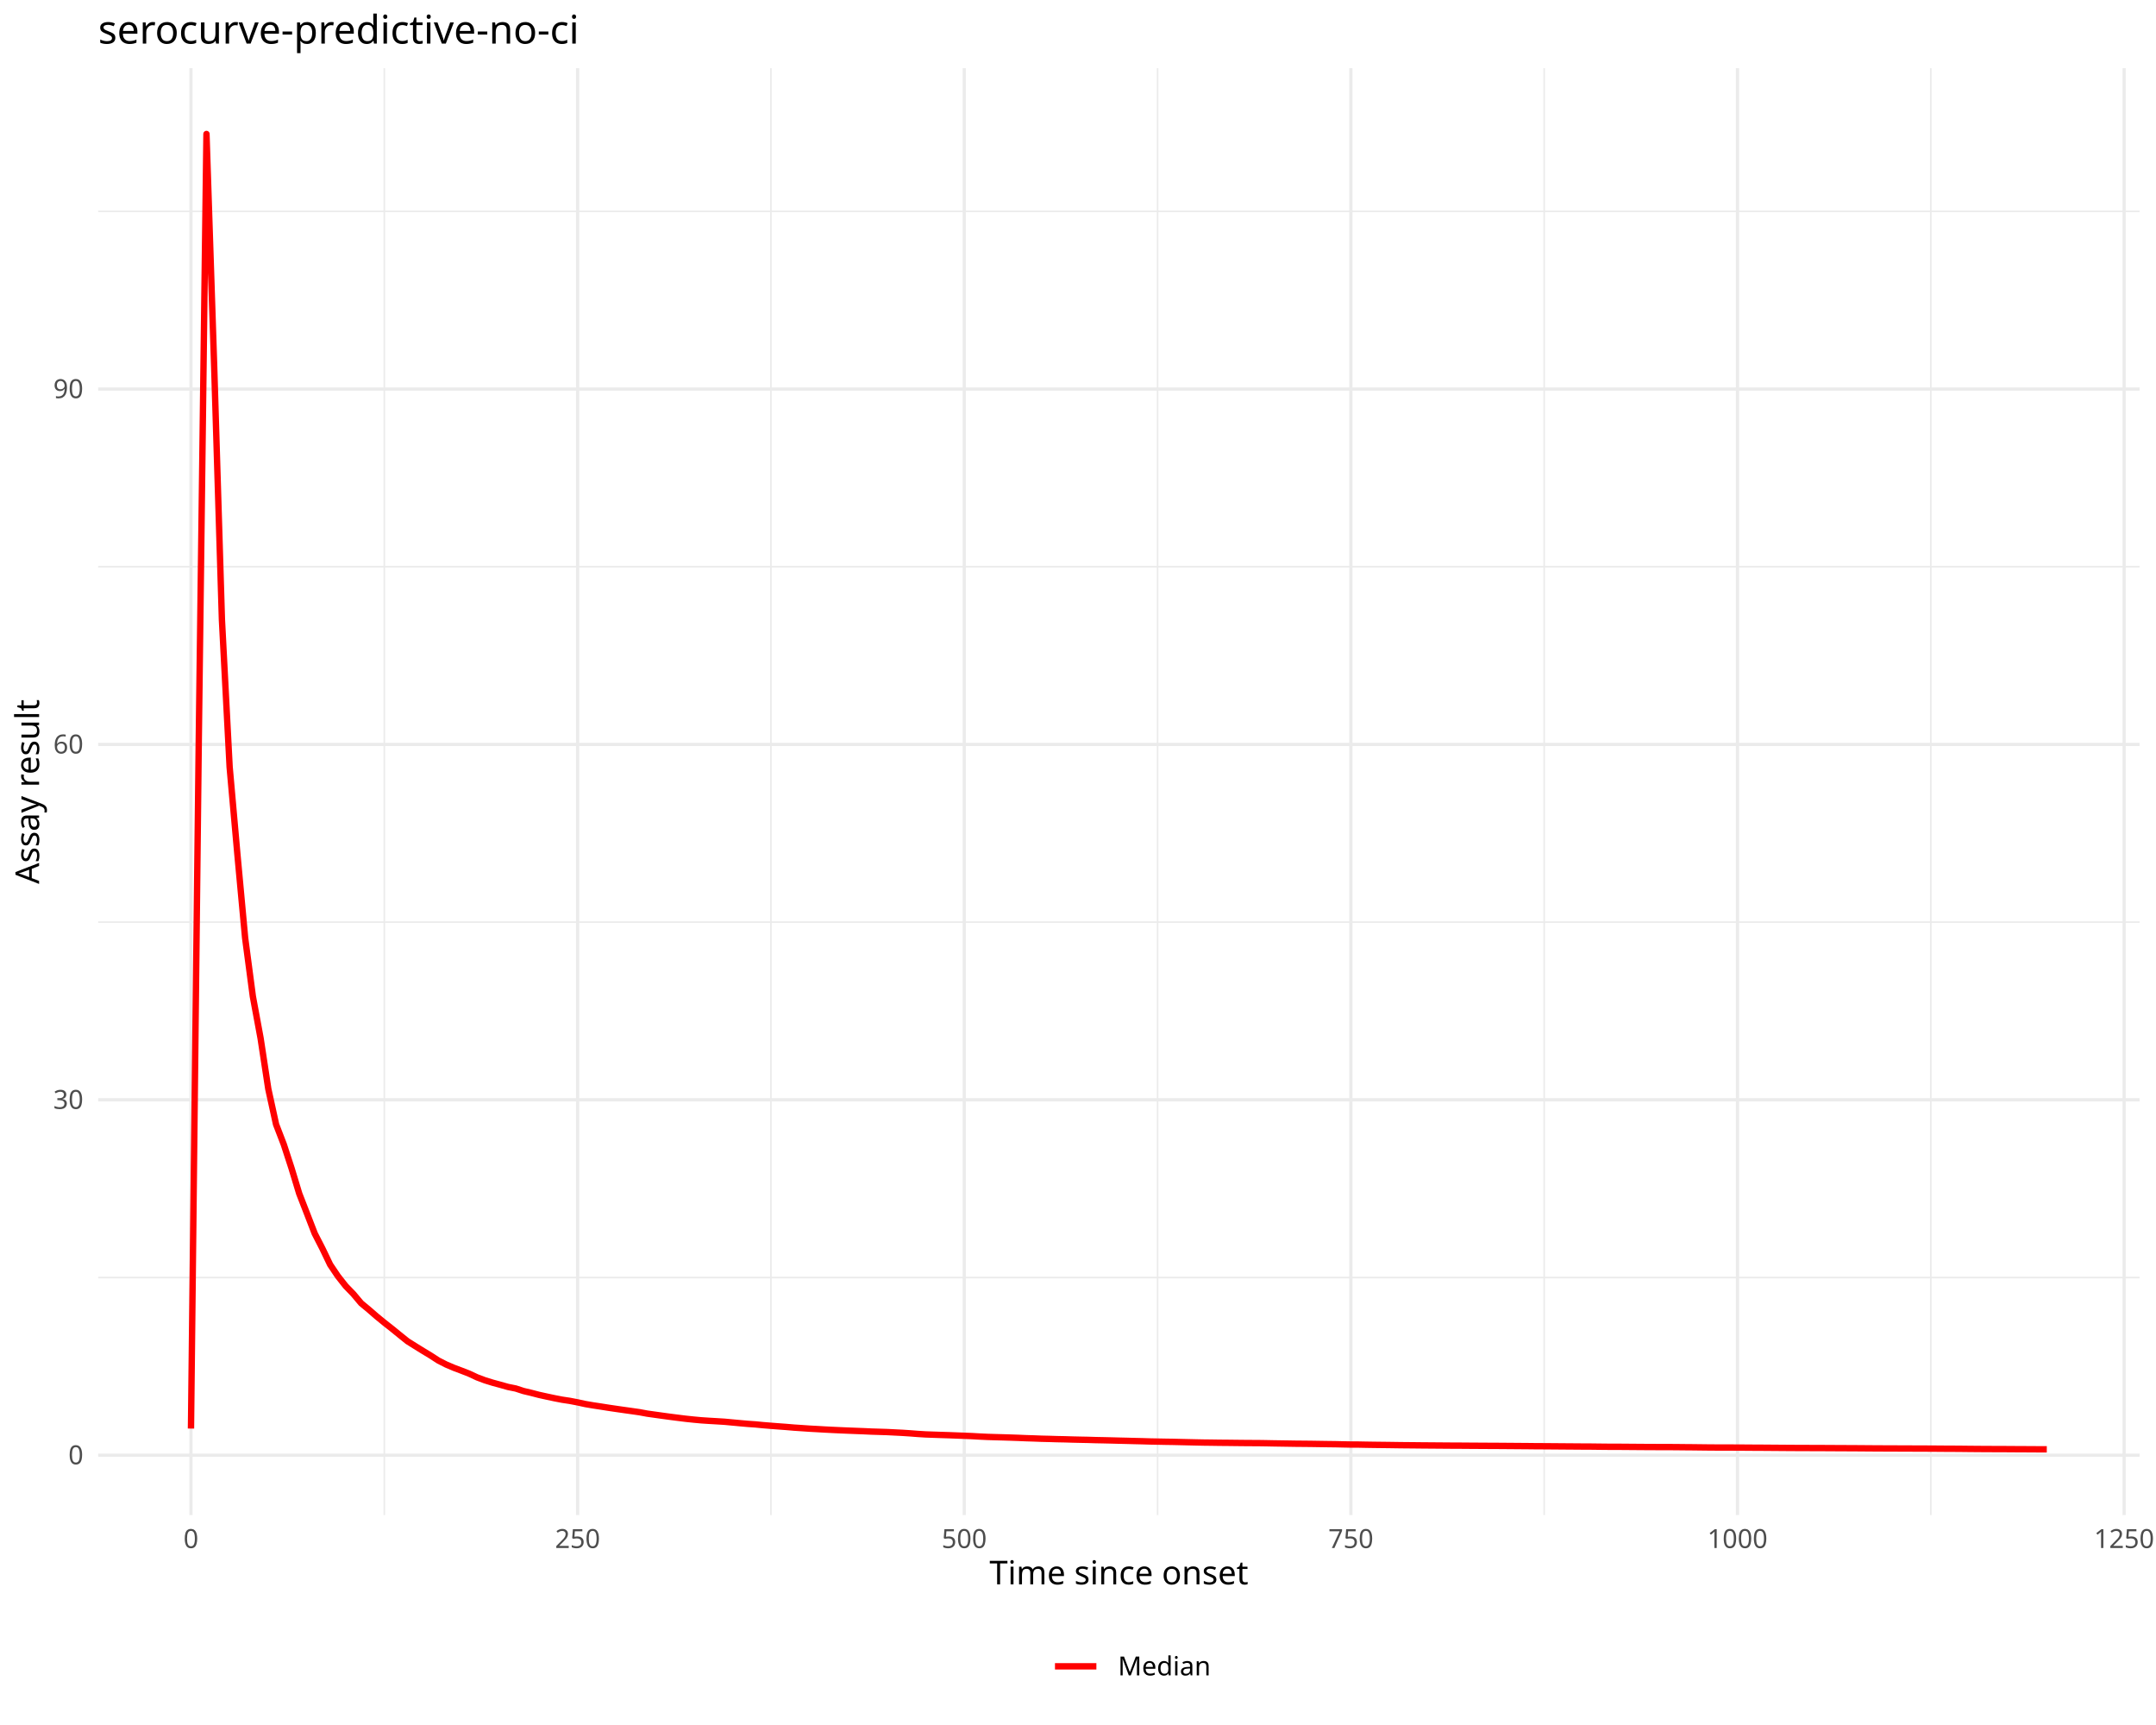
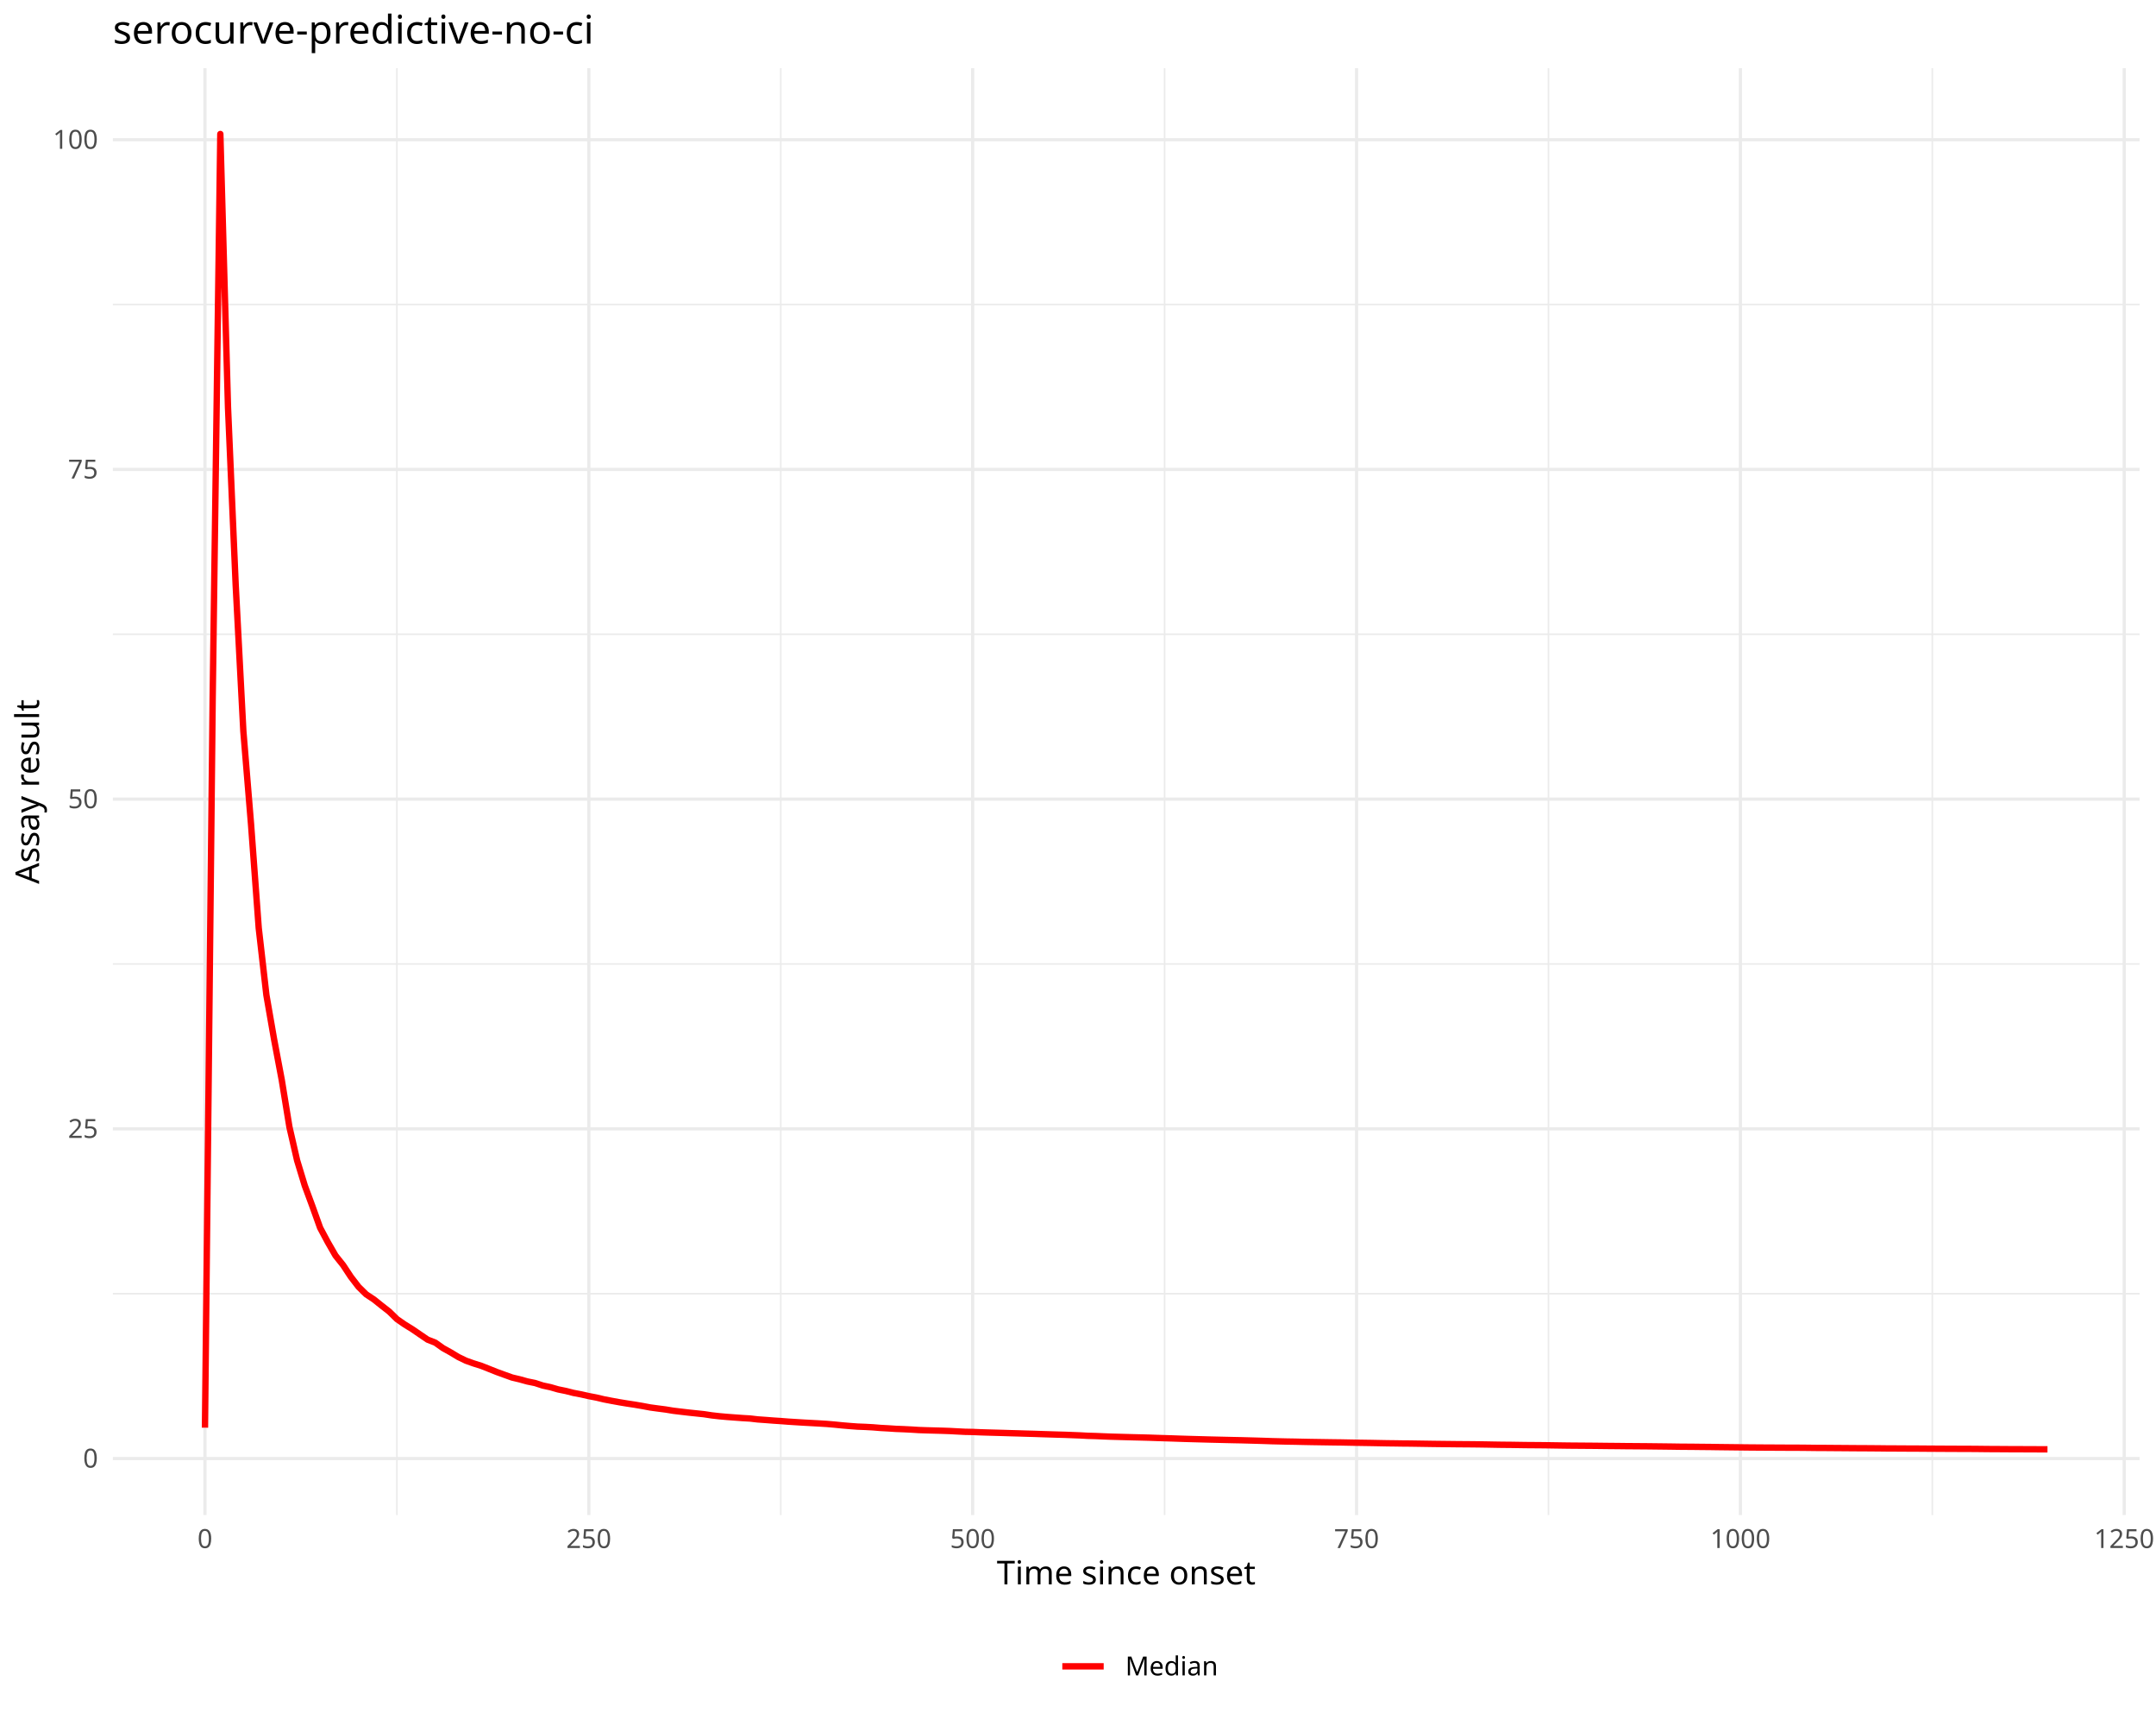
<svg xmlns="http://www.w3.org/2000/svg" class="svglite" data-engine-version="2.0" width="720.00pt" height="576.00pt" viewBox="0 0 720.00 576.00">
  <defs>
    <style type="text/css">
    .svglite line, .svglite polyline, .svglite polygon, .svglite path, .svglite rect, .svglite circle {
      fill: none;
      stroke: #000000;
      stroke-linecap: round;
      stroke-linejoin: round;
      stroke-miterlimit: 10.00;
    }
  </style>
  </defs>
  <rect width="100%" height="100%" style="stroke: none; fill: #FFFFFF;" />
  <defs>
    <clipPath id="cpMC4wMHw3MjAuMDB8MC4wMHw1NzYuMDA=">
      <rect x="0.00" y="0.00" width="720.00" height="576.00" />
    </clipPath>
  </defs>
  <g clip-path="url(#cpMC4wMHw3MjAuMDB8MC4wMHw1NzYuMDA=)">
    <rect x="0.00" y="0.00" width="720.00" height="576.00" style="stroke-width: 1.07; stroke: none; fill: #FFFFFF;" />
  </g>
  <defs>
-     <clipPath id="cpMzIuNzl8NzE0LjUyfDIyLjc4fDUwNS45MQ==">
-       <rect x="32.79" y="22.78" width="681.73" height="483.13" />
+     <clipPath id="cpMzcuNjl8NzE0LjUyfDIyLjc4fDUwNS45MQ==">
+       <rect x="37.69" y="22.78" width="676.83" height="483.13" />
    </clipPath>
  </defs>
-   <g clip-path="url(#cpMzIuNzl8NzE0LjUyfDIyLjc4fDUwNS45MQ==)">
-     <polyline points="32.79,426.58 714.52,426.58 " style="stroke-width: 0.53; stroke: #EBEBEB; stroke-linecap: butt;" />
-     <polyline points="32.79,307.91 714.52,307.91 " style="stroke-width: 0.53; stroke: #EBEBEB; stroke-linecap: butt;" />
-     <polyline points="32.79,189.24 714.52,189.24 " style="stroke-width: 0.53; stroke: #EBEBEB; stroke-linecap: butt;" />
-     <polyline points="32.79,70.57 714.52,70.57 " style="stroke-width: 0.53; stroke: #EBEBEB; stroke-linecap: butt;" />
-     <polyline points="128.34,505.91 128.34,22.78 " style="stroke-width: 0.53; stroke: #EBEBEB; stroke-linecap: butt;" />
-     <polyline points="257.45,505.91 257.45,22.78 " style="stroke-width: 0.53; stroke: #EBEBEB; stroke-linecap: butt;" />
-     <polyline points="386.57,505.91 386.57,22.78 " style="stroke-width: 0.53; stroke: #EBEBEB; stroke-linecap: butt;" />
-     <polyline points="515.68,505.91 515.68,22.78 " style="stroke-width: 0.53; stroke: #EBEBEB; stroke-linecap: butt;" />
-     <polyline points="644.80,505.91 644.80,22.78 " style="stroke-width: 0.53; stroke: #EBEBEB; stroke-linecap: butt;" />
-     <polyline points="32.79,485.91 714.52,485.91 " style="stroke-width: 1.07; stroke: #EBEBEB; stroke-linecap: butt;" />
-     <polyline points="32.79,367.24 714.52,367.24 " style="stroke-width: 1.07; stroke: #EBEBEB; stroke-linecap: butt;" />
-     <polyline points="32.79,248.58 714.52,248.58 " style="stroke-width: 1.07; stroke: #EBEBEB; stroke-linecap: butt;" />
-     <polyline points="32.79,129.91 714.52,129.91 " style="stroke-width: 1.07; stroke: #EBEBEB; stroke-linecap: butt;" />
-     <polyline points="63.78,505.91 63.78,22.78 " style="stroke-width: 1.07; stroke: #EBEBEB; stroke-linecap: butt;" />
-     <polyline points="192.90,505.91 192.90,22.78 " style="stroke-width: 1.07; stroke: #EBEBEB; stroke-linecap: butt;" />
-     <polyline points="322.01,505.91 322.01,22.78 " style="stroke-width: 1.07; stroke: #EBEBEB; stroke-linecap: butt;" />
-     <polyline points="451.13,505.91 451.13,22.78 " style="stroke-width: 1.07; stroke: #EBEBEB; stroke-linecap: butt;" />
-     <polyline points="580.24,505.91 580.24,22.78 " style="stroke-width: 1.07; stroke: #EBEBEB; stroke-linecap: butt;" />
-     <polyline points="709.36,505.91 709.36,22.78 " style="stroke-width: 1.07; stroke: #EBEBEB; stroke-linecap: butt;" />
-     <polyline points="63.78,477.02 66.36,248.77 68.95,44.74 71.53,122.49 74.11,206.91 76.69,256.15 79.27,285.17 81.86,313.17 84.44,332.72 87.02,346.66 89.60,363.62 92.19,375.44 94.77,382.14 97.35,390.06 99.93,398.57 102.52,405.22 105.10,411.89 107.68,416.92 110.26,422.29 112.84,426.12 115.43,429.41 118.01,432.08 120.59,435.15 123.17,437.29 125.76,439.54 128.34,441.65 130.92,443.68 133.50,445.78 136.09,447.86 138.67,449.48 141.25,451.08 143.83,452.64 146.41,454.31 149.00,455.63 151.58,456.73 154.16,457.70 156.74,458.71 159.33,459.92 161.91,460.89 164.49,461.69 167.07,462.39 169.66,463.12 172.24,463.64 174.82,464.48 177.40,465.09 179.98,465.76 182.57,466.33 185.15,466.88 187.73,467.38 190.31,467.77 192.90,468.27 195.48,468.83 198.06,469.27 200.64,469.66 203.23,470.07 205.81,470.45 208.39,470.82 210.97,471.18 213.55,471.55 216.14,472.03 218.72,472.39 221.30,472.75 223.88,473.10 226.47,473.43 229.05,473.75 231.63,474.02 234.21,474.26 236.80,474.43 239.38,474.58 241.96,474.74 244.54,474.98 247.12,475.22 249.71,475.45 252.29,475.63 254.87,475.88 257.45,476.09 260.04,476.29 262.62,476.48 265.20,476.70 267.78,476.87 270.37,477.05 272.95,477.19 275.53,477.34 278.11,477.47 280.69,477.59 283.28,477.70 285.86,477.80 288.44,477.90 291.02,478.02 293.61,478.10 296.19,478.18 298.77,478.31 301.35,478.44 303.94,478.61 306.52,478.81 309.10,478.97 311.68,479.06 314.26,479.15 316.85,479.23 319.43,479.33 322.01,479.43 324.59,479.53 327.18,479.68 329.76,479.80 332.34,479.88 334.92,479.95 337.50,480.03 340.09,480.12 342.67,480.23 345.25,480.31 347.83,480.41 350.42,480.47 353.00,480.55 355.58,480.60 358.16,480.68 360.75,480.74 363.33,480.79 365.91,480.87 368.49,480.92 371.07,480.98 373.66,481.05 376.24,481.11 378.82,481.18 381.40,481.24 383.99,481.32 386.57,481.37 389.15,481.42 391.73,481.46 394.32,481.52 396.90,481.58 399.48,481.64 402.06,481.69 404.64,481.72 407.23,481.76 409.81,481.78 412.39,481.81 414.97,481.84 417.56,481.86 420.14,481.87 422.72,481.91 425.30,481.96 427.89,482.00 430.47,482.04 433.05,482.08 435.63,482.10 438.21,482.13 440.80,482.17 443.38,482.21 445.96,482.24 448.54,482.30 451.13,482.35 453.71,482.36 456.29,482.41 458.87,482.45 461.46,482.48 464.04,482.51 466.62,482.55 469.20,482.58 471.78,482.60 474.37,482.63 476.95,482.65 479.53,482.67 482.11,482.69 484.70,482.71 487.28,482.72 489.86,482.74 492.44,482.76 495.03,482.77 497.61,482.79 500.19,482.80 502.77,482.82 505.35,482.84 507.94,482.86 510.52,482.88 513.10,482.91 515.68,482.92 518.27,482.94 520.85,482.96 523.43,482.98 526.01,483.00 528.60,483.02 531.18,483.03 533.76,483.06 536.34,483.09 538.92,483.10 541.51,483.11 544.09,483.13 546.67,483.15 549.25,483.17 551.84,483.18 554.42,483.20 557.00,483.20 559.58,483.21 562.16,483.24 564.75,483.26 567.33,483.29 569.91,483.32 572.49,483.34 575.08,483.35 577.66,483.35 580.24,483.37 582.82,483.38 585.41,483.40 587.99,483.41 590.57,483.43 593.15,483.45 595.73,483.47 598.32,483.49 600.90,483.50 603.48,483.51 606.06,483.52 608.65,483.53 611.23,483.54 613.81,483.56 616.39,483.57 618.98,483.58 621.56,483.60 624.14,483.62 626.72,483.64 629.30,483.65 631.89,483.66 634.47,483.67 637.05,483.68 639.63,483.69 642.22,483.70 644.80,483.71 647.38,483.73 649.96,483.75 652.55,483.76 655.13,483.78 657.71,483.81 660.29,483.83 662.87,483.85 665.46,483.86 668.04,483.87 670.62,483.88 673.20,483.90 675.79,483.91 678.37,483.93 680.95,483.94 683.53,483.95 " style="stroke-width: 2.13; stroke: #FF0000; stroke-linecap: butt;" />
+   <g clip-path="url(#cpMzcuNjl8NzE0LjUyfDIyLjc4fDUwNS45MQ==)">
+     <polyline points="37.69,431.98 714.52,431.98 " style="stroke-width: 0.53; stroke: #EBEBEB; stroke-linecap: butt;" />
+     <polyline points="37.69,321.88 714.52,321.88 " style="stroke-width: 0.53; stroke: #EBEBEB; stroke-linecap: butt;" />
+     <polyline points="37.69,211.79 714.52,211.79 " style="stroke-width: 0.53; stroke: #EBEBEB; stroke-linecap: butt;" />
+     <polyline points="37.69,101.70 714.52,101.70 " style="stroke-width: 0.53; stroke: #EBEBEB; stroke-linecap: butt;" />
+     <polyline points="132.55,505.91 132.55,22.78 " style="stroke-width: 0.53; stroke: #EBEBEB; stroke-linecap: butt;" />
+     <polyline points="260.74,505.91 260.74,22.78 " style="stroke-width: 0.53; stroke: #EBEBEB; stroke-linecap: butt;" />
+     <polyline points="388.92,505.91 388.92,22.78 " style="stroke-width: 0.53; stroke: #EBEBEB; stroke-linecap: butt;" />
+     <polyline points="517.11,505.91 517.11,22.78 " style="stroke-width: 0.53; stroke: #EBEBEB; stroke-linecap: butt;" />
+     <polyline points="645.30,505.91 645.30,22.78 " style="stroke-width: 0.53; stroke: #EBEBEB; stroke-linecap: butt;" />
+     <polyline points="37.69,487.02 714.52,487.02 " style="stroke-width: 1.07; stroke: #EBEBEB; stroke-linecap: butt;" />
+     <polyline points="37.69,376.93 714.52,376.93 " style="stroke-width: 1.07; stroke: #EBEBEB; stroke-linecap: butt;" />
+     <polyline points="37.69,266.84 714.52,266.84 " style="stroke-width: 1.07; stroke: #EBEBEB; stroke-linecap: butt;" />
+     <polyline points="37.69,156.75 714.52,156.75 " style="stroke-width: 1.07; stroke: #EBEBEB; stroke-linecap: butt;" />
+     <polyline points="37.69,46.66 714.52,46.66 " style="stroke-width: 1.07; stroke: #EBEBEB; stroke-linecap: butt;" />
+     <polyline points="68.45,505.91 68.45,22.78 " style="stroke-width: 1.07; stroke: #EBEBEB; stroke-linecap: butt;" />
+     <polyline points="196.64,505.91 196.64,22.78 " style="stroke-width: 1.07; stroke: #EBEBEB; stroke-linecap: butt;" />
+     <polyline points="324.83,505.91 324.83,22.78 " style="stroke-width: 1.07; stroke: #EBEBEB; stroke-linecap: butt;" />
+     <polyline points="453.02,505.91 453.02,22.78 " style="stroke-width: 1.07; stroke: #EBEBEB; stroke-linecap: butt;" />
+     <polyline points="581.21,505.91 581.21,22.78 " style="stroke-width: 1.07; stroke: #EBEBEB; stroke-linecap: butt;" />
+     <polyline points="709.39,505.91 709.39,22.78 " style="stroke-width: 1.07; stroke: #EBEBEB; stroke-linecap: butt;" />
+     <polyline points="68.45,476.72 71.02,233.45 73.58,44.74 76.14,136.00 78.71,195.36 81.27,244.18 83.84,275.28 86.40,309.88 88.96,332.25 91.53,347.03 94.09,360.60 96.65,376.31 99.22,387.49 101.78,395.90 104.35,402.85 106.91,409.99 109.47,414.78 112.04,419.25 114.60,422.46 117.16,426.34 119.73,429.68 122.29,432.20 124.86,433.90 127.42,435.95 129.98,437.95 132.55,440.46 135.11,442.24 137.67,443.82 140.24,445.58 142.80,447.32 145.37,448.33 147.93,450.15 150.49,451.57 153.06,453.12 155.62,454.36 158.18,455.27 160.75,456.08 163.31,457.09 165.88,458.12 168.44,459.05 171.00,459.97 173.57,460.58 176.13,461.29 178.69,461.81 181.26,462.65 183.82,463.20 186.39,463.94 188.95,464.46 191.51,465.11 194.08,465.60 196.64,466.18 199.20,466.67 201.77,467.28 204.33,467.77 206.90,468.24 209.46,468.66 212.02,469.05 214.59,469.49 217.15,469.97 219.72,470.32 222.28,470.65 224.84,471.07 227.41,471.38 229.97,471.68 232.53,471.95 235.10,472.22 237.66,472.61 240.23,472.90 242.79,473.13 245.35,473.32 247.92,473.51 250.48,473.66 253.04,473.96 255.61,474.14 258.17,474.34 260.74,474.51 263.30,474.71 265.86,474.87 268.43,475.03 270.99,475.17 273.55,475.31 276.12,475.47 278.68,475.69 281.25,475.95 283.81,476.17 286.37,476.36 288.94,476.46 291.50,476.60 294.06,476.81 296.63,476.95 299.19,477.12 301.76,477.22 304.32,477.35 306.88,477.51 309.45,477.60 312.01,477.67 314.57,477.74 317.14,477.83 319.70,477.97 322.27,478.10 324.83,478.15 327.39,478.26 329.96,478.34 332.52,478.41 335.08,478.48 337.65,478.56 340.21,478.63 342.78,478.71 345.34,478.78 347.90,478.87 350.47,478.95 353.03,479.03 355.59,479.10 358.16,479.20 360.72,479.30 363.29,479.44 365.85,479.51 368.41,479.62 370.98,479.72 373.54,479.79 376.10,479.86 378.67,479.93 381.23,479.99 383.80,480.06 386.36,480.15 388.92,480.23 391.49,480.31 394.05,480.40 396.61,480.48 399.18,480.55 401.74,480.62 404.31,480.69 406.87,480.75 409.43,480.81 412.00,480.87 414.56,480.92 417.12,480.99 419.69,481.06 422.25,481.14 424.82,481.23 427.38,481.29 429.94,481.35 432.51,481.39 435.07,481.45 437.63,481.50 440.20,481.54 442.76,481.58 445.33,481.62 447.89,481.65 450.45,481.70 453.02,481.75 455.58,481.79 458.14,481.83 460.71,481.88 463.27,481.93 465.84,481.96 468.40,482.00 470.96,482.02 473.53,482.06 476.09,482.10 478.65,482.14 481.22,482.17 483.78,482.20 486.35,482.23 488.91,482.25 491.47,482.27 494.04,482.30 496.60,482.34 499.16,482.39 501.73,482.43 504.29,482.45 506.86,482.49 509.42,482.53 511.98,482.55 514.55,482.57 517.11,482.60 519.67,482.64 522.24,482.68 524.80,482.71 527.37,482.73 529.93,482.75 532.49,482.77 535.06,482.80 537.62,482.83 540.18,482.85 542.75,482.88 545.31,482.90 547.88,482.92 550.44,482.94 553.00,482.97 555.57,483.00 558.13,483.03 560.70,483.07 563.26,483.09 565.82,483.11 568.39,483.14 570.95,483.16 573.51,483.20 576.08,483.23 578.64,483.26 581.21,483.29 583.77,483.32 586.33,483.34 588.90,483.36 591.46,483.37 594.02,483.39 596.59,483.40 599.15,483.41 601.72,483.42 604.28,483.45 606.84,483.48 609.41,483.49 611.97,483.51 614.53,483.53 617.10,483.55 619.66,483.57 622.23,483.58 624.79,483.60 627.35,483.62 629.92,483.65 632.48,483.66 635.04,483.68 637.61,483.69 640.17,483.70 642.74,483.72 645.30,483.74 647.86,483.75 650.43,483.77 652.99,483.78 655.55,483.79 658.12,483.80 660.68,483.82 663.25,483.85 665.81,483.87 668.37,483.88 670.94,483.90 673.50,483.90 676.06,483.92 678.63,483.93 681.19,483.94 683.76,483.95 " style="stroke-width: 2.13; stroke: #FF0000; stroke-linecap: butt;" />
  </g>
  <g clip-path="url(#cpMC4wMHw3MjAuMDB8MC4wMHw1NzYuMDA=)">
-     <text x="27.86" y="488.94" text-anchor="end" style="font-size: 8.80px; fill: #4D4D4D; font-family: sans;" textLength="4.89px" lengthAdjust="spacingAndGlyphs">0</text>
-     <text x="27.86" y="370.27" text-anchor="end" style="font-size: 8.80px; fill: #4D4D4D; font-family: sans;" textLength="9.79px" lengthAdjust="spacingAndGlyphs">30</text>
-     <text x="27.86" y="251.60" text-anchor="end" style="font-size: 8.80px; fill: #4D4D4D; font-family: sans;" textLength="9.79px" lengthAdjust="spacingAndGlyphs">60</text>
-     <text x="27.86" y="132.93" text-anchor="end" style="font-size: 8.80px; fill: #4D4D4D; font-family: sans;" textLength="9.79px" lengthAdjust="spacingAndGlyphs">90</text>
-     <text x="63.78" y="516.90" text-anchor="middle" style="font-size: 8.80px; fill: #4D4D4D; font-family: sans;" textLength="4.89px" lengthAdjust="spacingAndGlyphs">0</text>
-     <text x="192.90" y="516.90" text-anchor="middle" style="font-size: 8.80px; fill: #4D4D4D; font-family: sans;" textLength="14.68px" lengthAdjust="spacingAndGlyphs">250</text>
-     <text x="322.01" y="516.90" text-anchor="middle" style="font-size: 8.80px; fill: #4D4D4D; font-family: sans;" textLength="14.68px" lengthAdjust="spacingAndGlyphs">500</text>
-     <text x="451.13" y="516.90" text-anchor="middle" style="font-size: 8.80px; fill: #4D4D4D; font-family: sans;" textLength="14.68px" lengthAdjust="spacingAndGlyphs">750</text>
-     <text x="580.24" y="516.90" text-anchor="middle" style="font-size: 8.80px; fill: #4D4D4D; font-family: sans;" textLength="19.58px" lengthAdjust="spacingAndGlyphs">1000</text>
-     <text x="709.36" y="516.90" text-anchor="middle" style="font-size: 8.80px; fill: #4D4D4D; font-family: sans;" textLength="19.58px" lengthAdjust="spacingAndGlyphs">1250</text>
-     <text x="373.66" y="529.04" text-anchor="middle" style="font-size: 11.00px; font-family: sans;" textLength="83.16px" lengthAdjust="spacingAndGlyphs">Time since onset</text>
+     <text x="32.76" y="490.05" text-anchor="end" style="font-size: 8.80px; fill: #4D4D4D; font-family: sans;" textLength="4.89px" lengthAdjust="spacingAndGlyphs">0</text>
+     <text x="32.76" y="379.96" text-anchor="end" style="font-size: 8.80px; fill: #4D4D4D; font-family: sans;" textLength="9.79px" lengthAdjust="spacingAndGlyphs">25</text>
+     <text x="32.76" y="269.87" text-anchor="end" style="font-size: 8.80px; fill: #4D4D4D; font-family: sans;" textLength="9.79px" lengthAdjust="spacingAndGlyphs">50</text>
+     <text x="32.76" y="159.78" text-anchor="end" style="font-size: 8.80px; fill: #4D4D4D; font-family: sans;" textLength="9.79px" lengthAdjust="spacingAndGlyphs">75</text>
+     <text x="32.76" y="49.68" text-anchor="end" style="font-size: 8.80px; fill: #4D4D4D; font-family: sans;" textLength="14.68px" lengthAdjust="spacingAndGlyphs">100</text>
+     <text x="68.45" y="516.90" text-anchor="middle" style="font-size: 8.80px; fill: #4D4D4D; font-family: sans;" textLength="4.89px" lengthAdjust="spacingAndGlyphs">0</text>
+     <text x="196.64" y="516.90" text-anchor="middle" style="font-size: 8.80px; fill: #4D4D4D; font-family: sans;" textLength="14.68px" lengthAdjust="spacingAndGlyphs">250</text>
+     <text x="324.83" y="516.90" text-anchor="middle" style="font-size: 8.80px; fill: #4D4D4D; font-family: sans;" textLength="14.68px" lengthAdjust="spacingAndGlyphs">500</text>
+     <text x="453.02" y="516.90" text-anchor="middle" style="font-size: 8.80px; fill: #4D4D4D; font-family: sans;" textLength="14.68px" lengthAdjust="spacingAndGlyphs">750</text>
+     <text x="581.21" y="516.90" text-anchor="middle" style="font-size: 8.80px; fill: #4D4D4D; font-family: sans;" textLength="19.58px" lengthAdjust="spacingAndGlyphs">1000</text>
+     <text x="709.39" y="516.90" text-anchor="middle" style="font-size: 8.80px; fill: #4D4D4D; font-family: sans;" textLength="19.58px" lengthAdjust="spacingAndGlyphs">1250</text>
+     <text x="376.10" y="529.04" text-anchor="middle" style="font-size: 11.00px; font-family: sans;" textLength="83.16px" lengthAdjust="spacingAndGlyphs">Time since onset</text>
    <text transform="translate(13.05,264.35) rotate(-90)" text-anchor="middle" style="font-size: 11.00px; font-family: sans;" textLength="59.93px" lengthAdjust="spacingAndGlyphs">Assay result</text>
-     <line x1="352.31" y1="556.40" x2="366.14" y2="556.40" style="stroke-width: 2.13; stroke: #FF0000; stroke-linecap: butt;" />
-     <text x="373.34" y="559.43" style="font-size: 8.80px; font-family: sans;" textLength="28.87px" lengthAdjust="spacingAndGlyphs">Median</text>
-     <text x="32.79" y="14.56" style="font-size: 13.20px; font-family: sans;" textLength="151.88px" lengthAdjust="spacingAndGlyphs">serocurve-predictive-no-ci</text>
+     <line x1="354.76" y1="556.40" x2="368.58" y2="556.40" style="stroke-width: 2.13; stroke: #FF0000; stroke-linecap: butt;" />
+     <text x="375.79" y="559.43" style="font-size: 8.80px; font-family: sans;" textLength="28.87px" lengthAdjust="spacingAndGlyphs">Median</text>
+     <text x="37.69" y="14.56" style="font-size: 13.20px; font-family: sans;" textLength="151.88px" lengthAdjust="spacingAndGlyphs">serocurve-predictive-no-ci</text>
  </g>
</svg>
